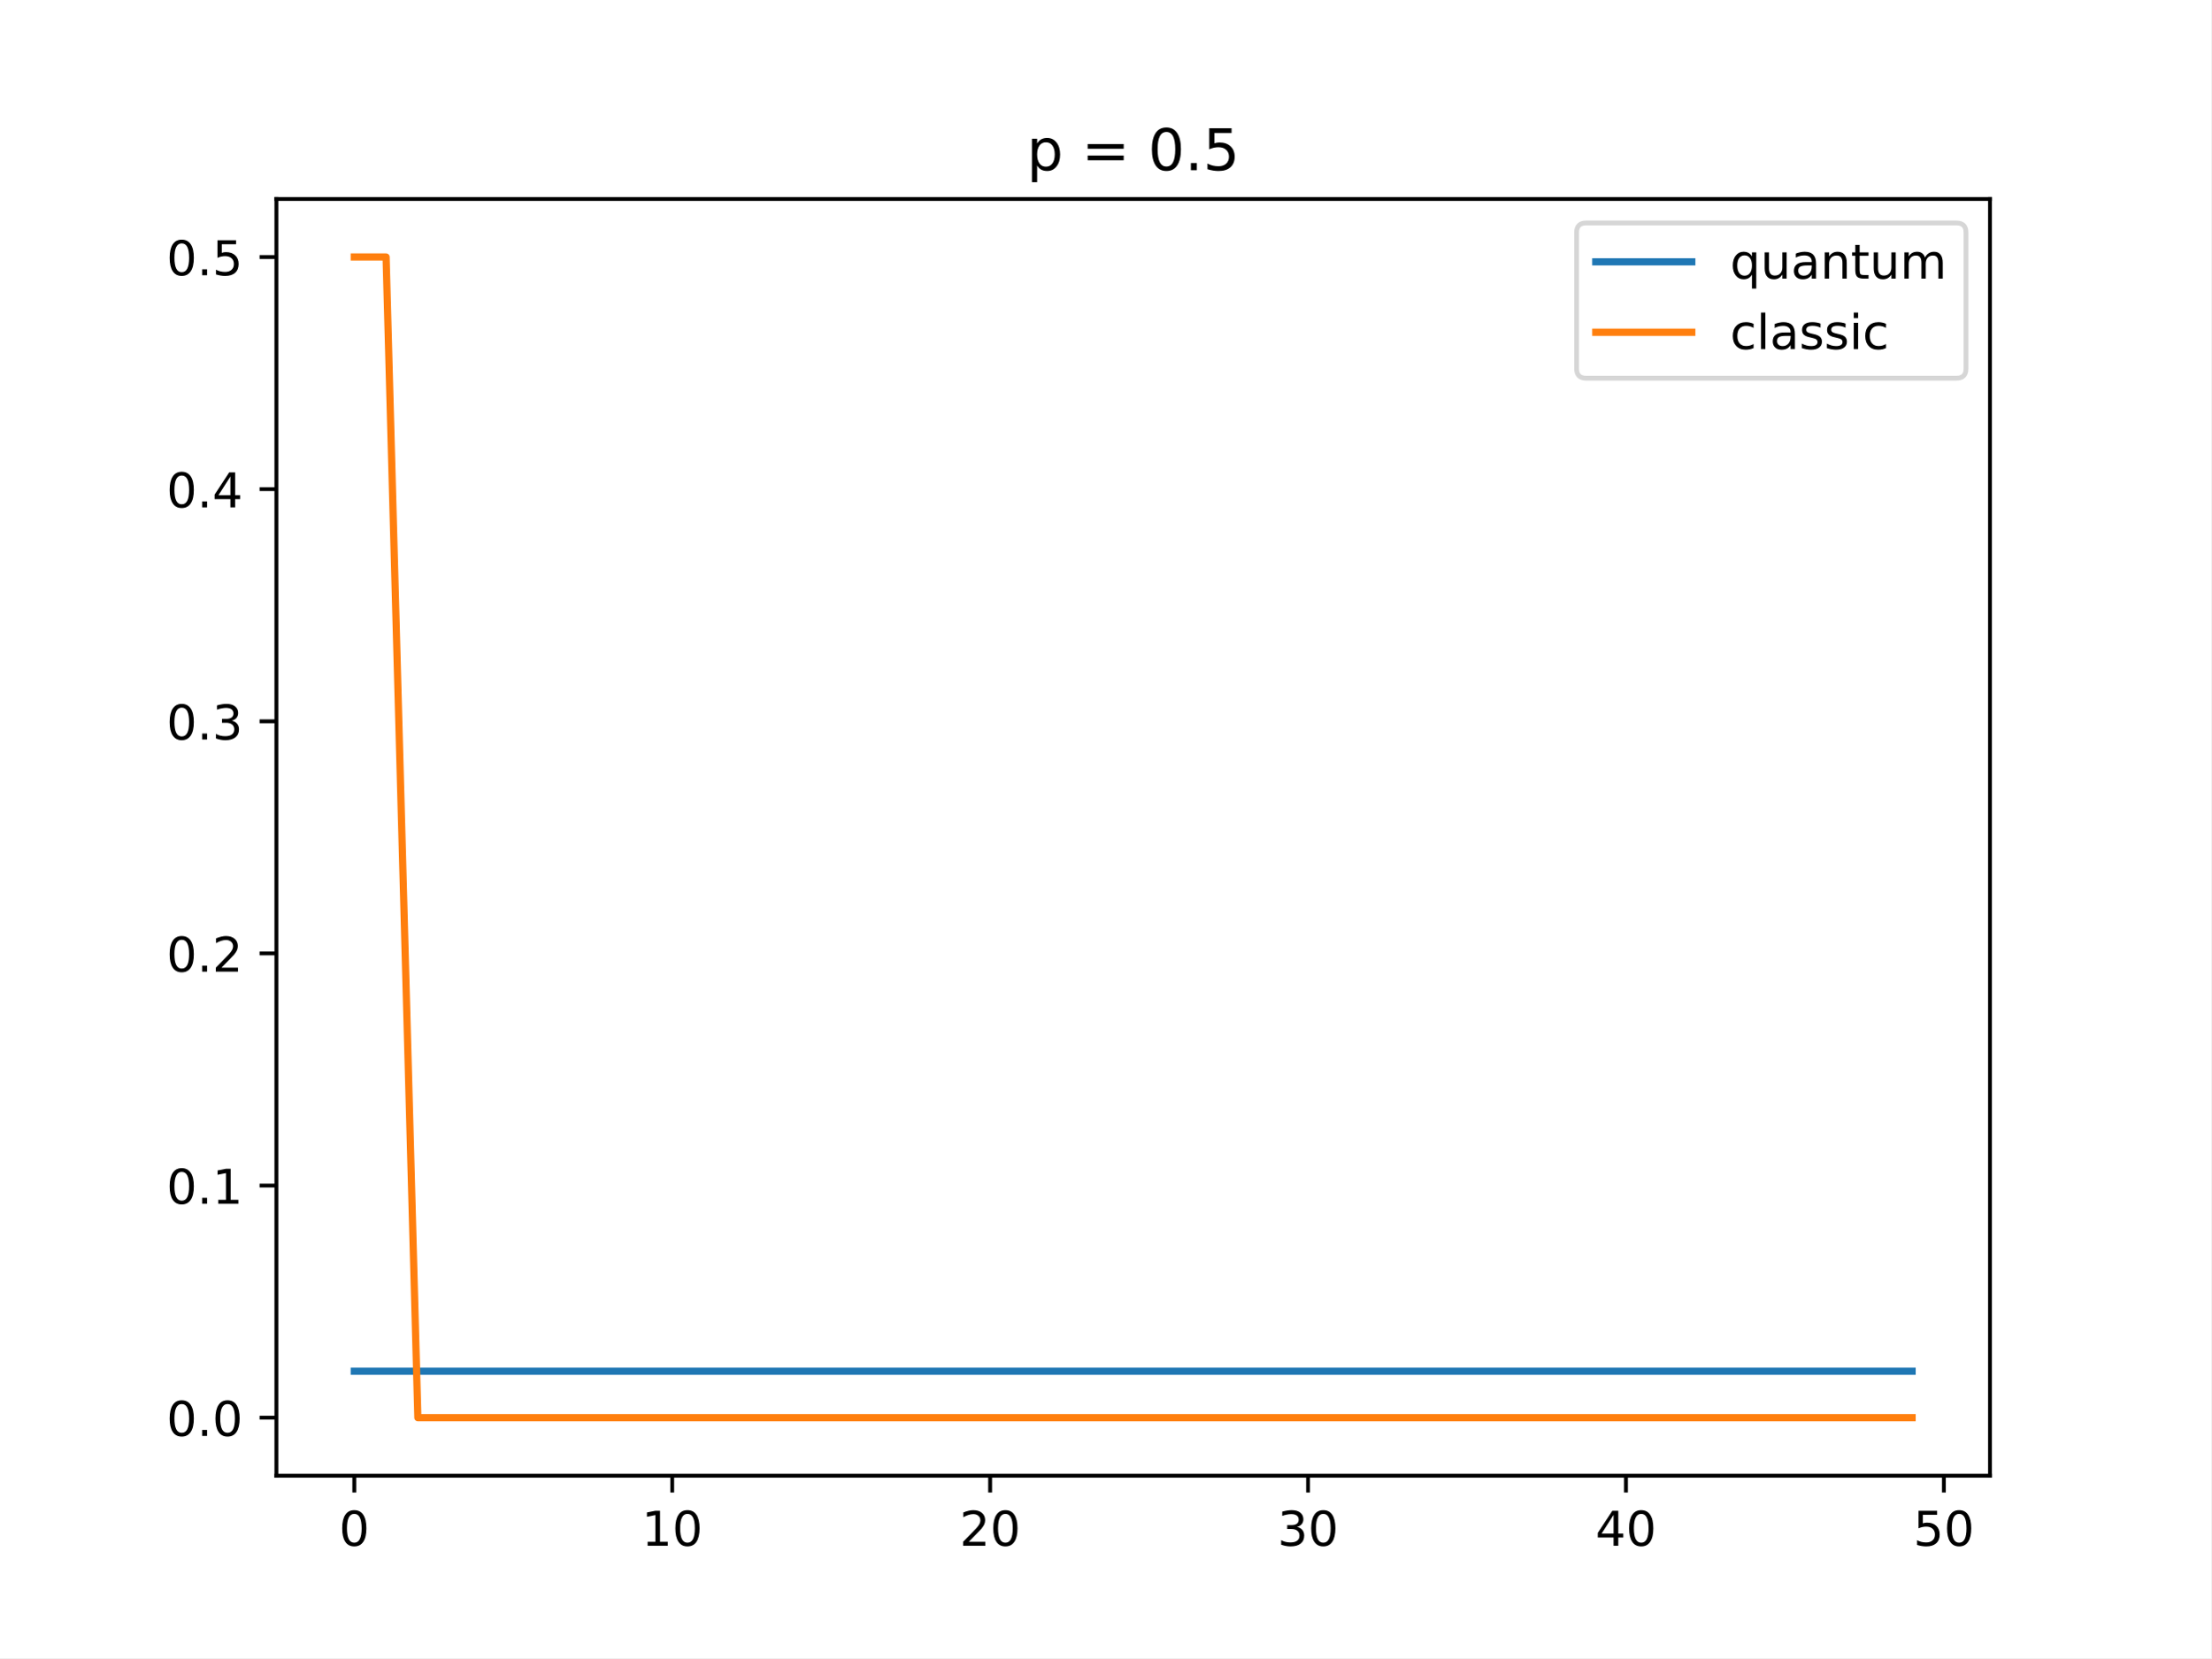
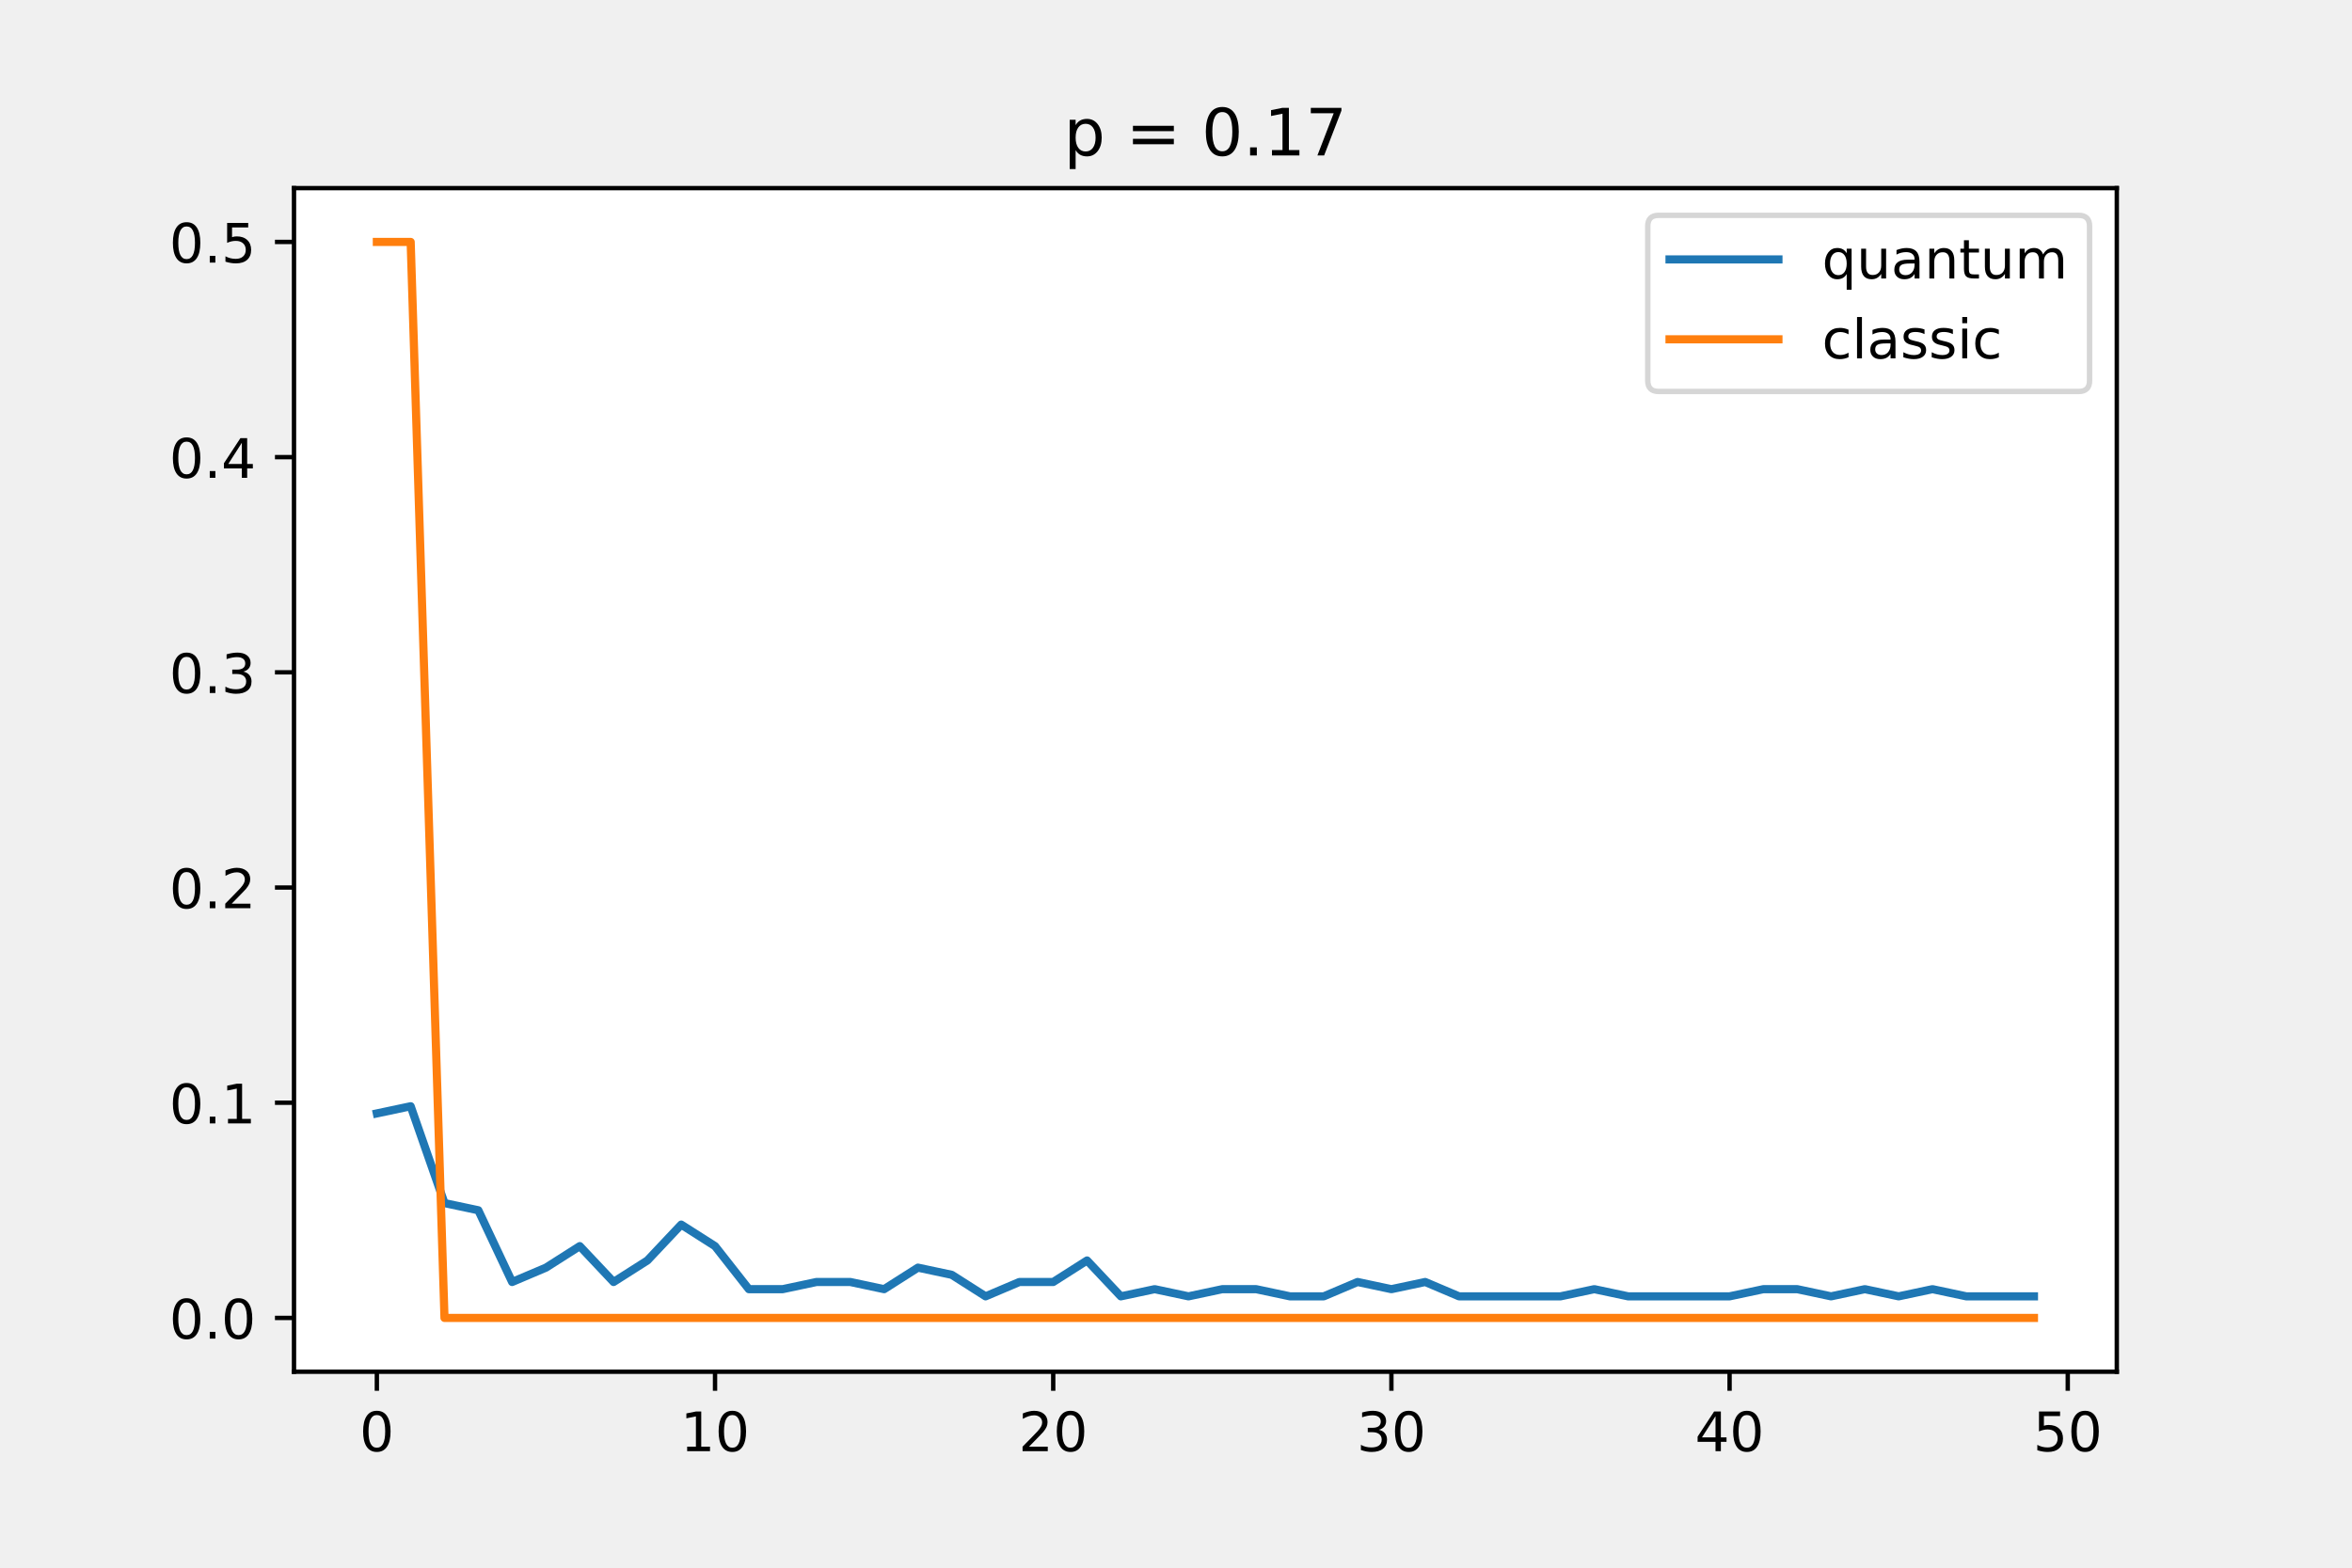
- <svg xmlns="http://www.w3.org/2000/svg" xmlns:xlink="http://www.w3.org/1999/xlink" height="345.6pt" version="1.1" viewBox="0 0 460.8 345.6" width="460.8pt">
+ <svg xmlns="http://www.w3.org/2000/svg" xmlns:xlink="http://www.w3.org/1999/xlink" width="432pt" height="288pt" viewBox="0 0 432 288" version="1.1">
  <defs>
-     <style type="text/css">*{stroke-linecap:butt;stroke-linejoin:round;}</style>
+     <style type="text/css">*{stroke-linejoin: round; stroke-linecap: butt}</style>
  </defs>
  <g id="figure_1">
    <g id="patch_1">
-       <path d="M 0 345.6  L 460.8 345.6  L 460.8 0  L 0 0  z " style="fill:#ffffff;" />
+       <path d="M 0 288  L 432 288  L 432 0  L 0 0  L 0 288  z " style="fill: none" />
    </g>
    <g id="axes_1">
      <g id="patch_2">
-         <path d="M 57.6 307.584  L 414.72 307.584  L 414.72 41.472  L 57.6 41.472  z " style="fill:#ffffff;" />
+         <path d="M 54 252  L 388.8 252  L 388.8 34.56  L 54 34.56  z " style="fill: #ffffff" />
      </g>
      <g id="matplotlib.axis_1">
        <g id="xtick_1">
          <g id="line2d_1">
            <defs>
-               <path d="M 0 0  L 0 3.5  " id="m54fff01f2a" style="stroke:#000000;stroke-width:0.8;" />
-             </defs>
-             <g>
-               <use style="stroke:#000000;stroke-width:0.8;" x="73.833" xlink:href="#m54fff01f2a" y="307.584" />
+               <path id="mb85a7a68e0" d="M 0 0  L 0 3.5  " style="stroke: #000000; stroke-width: 0.8" />
+             </defs>
+             <g>
+               <use xlink:href="#mb85a7a68e0" x="69.218" y="252" style="stroke: #000000; stroke-width: 0.8" />
            </g>
          </g>
          <g id="text_1">
-             <g transform="translate(70.65148 322.1824)scale(0.1 -0.1)">
-               <defs>
-                 <path d="M 31.781 66.406  Q 24.172 66.406 20.328 58.906  Q 16.5 51.422 16.5 36.375  Q 16.5 21.391 20.328 13.891  Q 24.172 6.391 31.781 6.391  Q 39.453 6.391 43.281 13.891  Q 47.125 21.391 47.125 36.375  Q 47.125 51.422 43.281 58.906  Q 39.453 66.406 31.781 66.406  z M 31.781 74.219  Q 44.047 74.219 50.516 64.516  Q 56.984 54.828 56.984 36.375  Q 56.984 17.969 50.516 8.266  Q 44.047 -1.422 31.781 -1.422  Q 19.531 -1.422 13.062 8.266  Q 6.594 17.969 6.594 36.375  Q 6.594 54.828 13.062 64.516  Q 19.531 74.219 31.781 74.219  z " id="DejaVuSans-48" />
-               </defs>
-               <use xlink:href="#DejaVuSans-48" />
+             <g transform="translate(66.03693 266.5984)scale(0.1 -0.1)">
+               <defs>
+                 <path id="DejaVuSans-30" d="M 2034 4250  Q 1547 4250 1301 3770  Q 1056 3291 1056 2328  Q 1056 1369 1301 889  Q 1547 409 2034 409  Q 2525 409 2770 889  Q 3016 1369 3016 2328  Q 3016 3291 2770 3770  Q 2525 4250 2034 4250  z M 2034 4750  Q 2819 4750 3233 4129  Q 3647 3509 3647 2328  Q 3647 1150 3233 529  Q 2819 -91 2034 -91  Q 1250 -91 836 529  Q 422 1150 422 2328  Q 422 3509 836 4129  Q 1250 4750 2034 4750  z " transform="scale(0.015625)" />
+               </defs>
+               <use xlink:href="#DejaVuSans-30" />
            </g>
          </g>
        </g>
        <g id="xtick_2">
          <g id="line2d_2">
            <g>
-               <use style="stroke:#000000;stroke-width:0.8;" x="140.089" xlink:href="#m54fff01f2a" y="307.584" />
+               <use xlink:href="#mb85a7a68e0" x="131.333" y="252" style="stroke: #000000; stroke-width: 0.8" />
            </g>
          </g>
          <g id="text_2">
-             <g transform="translate(133.7263 322.1824)scale(0.1 -0.1)">
-               <defs>
-                 <path d="M 12.406 8.297  L 28.516 8.297  L 28.516 63.922  L 10.984 60.406  L 10.984 69.391  L 28.422 72.906  L 38.281 72.906  L 38.281 8.297  L 54.391 8.297  L 54.391 0  L 12.406 0  z " id="DejaVuSans-49" />
-               </defs>
-               <use xlink:href="#DejaVuSans-49" />
-               <use x="63.623" xlink:href="#DejaVuSans-48" />
+             <g transform="translate(124.9707 266.5984)scale(0.1 -0.1)">
+               <defs>
+                 <path id="DejaVuSans-31" d="M 794 531  L 1825 531  L 1825 4091  L 703 3866  L 703 4441  L 1819 4666  L 2450 4666  L 2450 531  L 3481 531  L 3481 0  L 794 0  L 794 531  z " transform="scale(0.015625)" />
+               </defs>
+               <use xlink:href="#DejaVuSans-31" />
+               <use xlink:href="#DejaVuSans-30" x="63.623" />
            </g>
          </g>
        </g>
        <g id="xtick_3">
          <g id="line2d_3">
            <g>
-               <use style="stroke:#000000;stroke-width:0.8;" x="206.345" xlink:href="#m54fff01f2a" y="307.584" />
+               <use xlink:href="#mb85a7a68e0" x="193.448" y="252" style="stroke: #000000; stroke-width: 0.8" />
            </g>
          </g>
          <g id="text_3">
-             <g transform="translate(199.9823 322.1824)scale(0.1 -0.1)">
-               <defs>
-                 <path d="M 19.188 8.297  L 53.609 8.297  L 53.609 0  L 7.328 0  L 7.328 8.297  Q 12.938 14.109 22.625 23.891  Q 32.328 33.688 34.812 36.531  Q 39.547 41.844 41.422 45.531  Q 43.312 49.219 43.312 52.781  Q 43.312 58.594 39.234 62.25  Q 35.156 65.922 28.609 65.922  Q 23.969 65.922 18.812 64.312  Q 13.672 62.703 7.812 59.422  L 7.812 69.391  Q 13.766 71.781 18.938 73  Q 24.125 74.219 28.422 74.219  Q 39.75 74.219 46.484 68.547  Q 53.219 62.891 53.219 53.422  Q 53.219 48.922 51.531 44.891  Q 49.859 40.875 45.406 35.406  Q 44.188 33.984 37.641 27.219  Q 31.109 20.453 19.188 8.297  z " id="DejaVuSans-50" />
-               </defs>
-               <use xlink:href="#DejaVuSans-50" />
-               <use x="63.623" xlink:href="#DejaVuSans-48" />
+             <g transform="translate(187.0857 266.5984)scale(0.1 -0.1)">
+               <defs>
+                 <path id="DejaVuSans-32" d="M 1228 531  L 3431 531  L 3431 0  L 469 0  L 469 531  Q 828 903 1448 1529  Q 2069 2156 2228 2338  Q 2531 2678 2651 2914  Q 2772 3150 2772 3378  Q 2772 3750 2511 3984  Q 2250 4219 1831 4219  Q 1534 4219 1204 4116  Q 875 4013 500 3803  L 500 4441  Q 881 4594 1212 4672  Q 1544 4750 1819 4750  Q 2544 4750 2975 4387  Q 3406 4025 3406 3419  Q 3406 3131 3298 2873  Q 3191 2616 2906 2266  Q 2828 2175 2409 1742  Q 1991 1309 1228 531  z " transform="scale(0.015625)" />
+               </defs>
+               <use xlink:href="#DejaVuSans-32" />
+               <use xlink:href="#DejaVuSans-30" x="63.623" />
            </g>
          </g>
        </g>
        <g id="xtick_4">
          <g id="line2d_4">
            <g>
-               <use style="stroke:#000000;stroke-width:0.8;" x="272.601" xlink:href="#m54fff01f2a" y="307.584" />
+               <use xlink:href="#mb85a7a68e0" x="255.563" y="252" style="stroke: #000000; stroke-width: 0.8" />
            </g>
          </g>
          <g id="text_4">
-             <g transform="translate(266.2383 322.1824)scale(0.1 -0.1)">
-               <defs>
-                 <path d="M 40.578 39.312  Q 47.656 37.797 51.625 33  Q 55.609 28.219 55.609 21.188  Q 55.609 10.406 48.188 4.484  Q 40.766 -1.422 27.094 -1.422  Q 22.516 -1.422 17.656 -0.516  Q 12.797 0.391 7.625 2.203  L 7.625 11.719  Q 11.719 9.328 16.594 8.109  Q 21.484 6.891 26.812 6.891  Q 36.078 6.891 40.938 10.547  Q 45.797 14.203 45.797 21.188  Q 45.797 27.641 41.281 31.266  Q 36.766 34.906 28.719 34.906  L 20.219 34.906  L 20.219 43.016  L 29.109 43.016  Q 36.375 43.016 40.234 45.922  Q 44.094 48.828 44.094 54.297  Q 44.094 59.906 40.109 62.906  Q 36.141 65.922 28.719 65.922  Q 24.656 65.922 20.016 65.031  Q 15.375 64.156 9.812 62.312  L 9.812 71.094  Q 15.438 72.656 20.344 73.438  Q 25.25 74.219 29.594 74.219  Q 40.828 74.219 47.359 69.109  Q 53.906 64.016 53.906 55.328  Q 53.906 49.266 50.438 45.094  Q 46.969 40.922 40.578 39.312  z " id="DejaVuSans-51" />
-               </defs>
-               <use xlink:href="#DejaVuSans-51" />
-               <use x="63.623" xlink:href="#DejaVuSans-48" />
+             <g transform="translate(249.2008 266.5984)scale(0.1 -0.1)">
+               <defs>
+                 <path id="DejaVuSans-33" d="M 2597 2516  Q 3050 2419 3304 2112  Q 3559 1806 3559 1356  Q 3559 666 3084 287  Q 2609 -91 1734 -91  Q 1441 -91 1130 -33  Q 819 25 488 141  L 488 750  Q 750 597 1062 519  Q 1375 441 1716 441  Q 2309 441 2620 675  Q 2931 909 2931 1356  Q 2931 1769 2642 2001  Q 2353 2234 1838 2234  L 1294 2234  L 1294 2753  L 1863 2753  Q 2328 2753 2575 2939  Q 2822 3125 2822 3475  Q 2822 3834 2567 4026  Q 2313 4219 1838 4219  Q 1578 4219 1281 4162  Q 984 4106 628 3988  L 628 4550  Q 988 4650 1302 4700  Q 1616 4750 1894 4750  Q 2613 4750 3031 4423  Q 3450 4097 3450 3541  Q 3450 3153 3228 2886  Q 3006 2619 2597 2516  z " transform="scale(0.015625)" />
+               </defs>
+               <use xlink:href="#DejaVuSans-33" />
+               <use xlink:href="#DejaVuSans-30" x="63.623" />
            </g>
          </g>
        </g>
        <g id="xtick_5">
          <g id="line2d_5">
            <g>
-               <use style="stroke:#000000;stroke-width:0.8;" x="338.857" xlink:href="#m54fff01f2a" y="307.584" />
+               <use xlink:href="#mb85a7a68e0" x="317.678" y="252" style="stroke: #000000; stroke-width: 0.8" />
            </g>
          </g>
          <g id="text_5">
-             <g transform="translate(332.4943 322.1824)scale(0.1 -0.1)">
-               <defs>
-                 <path d="M 37.797 64.312  L 12.891 25.391  L 37.797 25.391  z M 35.203 72.906  L 47.609 72.906  L 47.609 25.391  L 58.016 25.391  L 58.016 17.188  L 47.609 17.188  L 47.609 0  L 37.797 0  L 37.797 17.188  L 4.891 17.188  L 4.891 26.703  z " id="DejaVuSans-52" />
-               </defs>
-               <use xlink:href="#DejaVuSans-52" />
-               <use x="63.623" xlink:href="#DejaVuSans-48" />
+             <g transform="translate(311.3158 266.5984)scale(0.1 -0.1)">
+               <defs>
+                 <path id="DejaVuSans-34" d="M 2419 4116  L 825 1625  L 2419 1625  L 2419 4116  z M 2253 4666  L 3047 4666  L 3047 1625  L 3713 1625  L 3713 1100  L 3047 1100  L 3047 0  L 2419 0  L 2419 1100  L 313 1100  L 313 1709  L 2253 4666  z " transform="scale(0.015625)" />
+               </defs>
+               <use xlink:href="#DejaVuSans-34" />
+               <use xlink:href="#DejaVuSans-30" x="63.623" />
            </g>
          </g>
        </g>
        <g id="xtick_6">
          <g id="line2d_6">
            <g>
-               <use style="stroke:#000000;stroke-width:0.8;" x="405.113" xlink:href="#m54fff01f2a" y="307.584" />
+               <use xlink:href="#mb85a7a68e0" x="379.793" y="252" style="stroke: #000000; stroke-width: 0.8" />
            </g>
          </g>
          <g id="text_6">
-             <g transform="translate(398.7504 322.1824)scale(0.1 -0.1)">
-               <defs>
-                 <path d="M 10.797 72.906  L 49.516 72.906  L 49.516 64.594  L 19.828 64.594  L 19.828 46.734  Q 21.969 47.469 24.109 47.828  Q 26.266 48.188 28.422 48.188  Q 40.625 48.188 47.75 41.5  Q 54.891 34.812 54.891 23.391  Q 54.891 11.625 47.562 5.094  Q 40.234 -1.422 26.906 -1.422  Q 22.312 -1.422 17.547 -0.641  Q 12.797 0.141 7.719 1.703  L 7.719 11.625  Q 12.109 9.234 16.797 8.062  Q 21.484 6.891 26.703 6.891  Q 35.156 6.891 40.078 11.328  Q 45.016 15.766 45.016 23.391  Q 45.016 31 40.078 35.438  Q 35.156 39.891 26.703 39.891  Q 22.75 39.891 18.812 39.016  Q 14.891 38.141 10.797 36.281  z " id="DejaVuSans-53" />
-               </defs>
-               <use xlink:href="#DejaVuSans-53" />
-               <use x="63.623" xlink:href="#DejaVuSans-48" />
+             <g transform="translate(373.4308 266.5984)scale(0.1 -0.1)">
+               <defs>
+                 <path id="DejaVuSans-35" d="M 691 4666  L 3169 4666  L 3169 4134  L 1269 4134  L 1269 2991  Q 1406 3038 1543 3061  Q 1681 3084 1819 3084  Q 2600 3084 3056 2656  Q 3513 2228 3513 1497  Q 3513 744 3044 326  Q 2575 -91 1722 -91  Q 1428 -91 1123 -41  Q 819 9 494 109  L 494 744  Q 775 591 1075 516  Q 1375 441 1709 441  Q 2250 441 2565 725  Q 2881 1009 2881 1497  Q 2881 1984 2565 2268  Q 2250 2553 1709 2553  Q 1456 2553 1204 2497  Q 953 2441 691 2322  L 691 4666  z " transform="scale(0.015625)" />
+               </defs>
+               <use xlink:href="#DejaVuSans-35" />
+               <use xlink:href="#DejaVuSans-30" x="63.623" />
            </g>
          </g>
        </g>
      </g>
      <g id="matplotlib.axis_2">
        <g id="ytick_1">
          <g id="line2d_7">
            <defs>
-               <path d="M 0 0  L -3.5 0  " id="m9504251b52" style="stroke:#000000;stroke-width:0.8;" />
-             </defs>
-             <g>
-               <use style="stroke:#000000;stroke-width:0.8;" x="57.6" xlink:href="#m9504251b52" y="295.488" />
+               <path id="m1d827c5b34" d="M 0 0  L -3.5 0  " style="stroke: #000000; stroke-width: 0.8" />
+             </defs>
+             <g>
+               <use xlink:href="#m1d827c5b34" x="54" y="242.116" style="stroke: #000000; stroke-width: 0.8" />
            </g>
          </g>
          <g id="text_7">
-             <g transform="translate(34.69687 299.2872)scale(0.1 -0.1)">
-               <defs>
-                 <path d="M 10.688 12.406  L 21 12.406  L 21 0  L 10.688 0  z " id="DejaVuSans-46" />
-               </defs>
-               <use xlink:href="#DejaVuSans-48" />
-               <use x="63.623" xlink:href="#DejaVuSans-46" />
-               <use x="95.41" xlink:href="#DejaVuSans-48" />
+             <g transform="translate(31.09688 245.9156)scale(0.1 -0.1)">
+               <defs>
+                 <path id="DejaVuSans-2e" d="M 684 794  L 1344 794  L 1344 0  L 684 0  L 684 794  z " transform="scale(0.015625)" />
+               </defs>
+               <use xlink:href="#DejaVuSans-30" />
+               <use xlink:href="#DejaVuSans-2e" x="63.623" />
+               <use xlink:href="#DejaVuSans-30" x="95.41" />
            </g>
          </g>
        </g>
        <g id="ytick_2">
          <g id="line2d_8">
            <g>
-               <use style="stroke:#000000;stroke-width:0.8;" x="57.6" xlink:href="#m9504251b52" y="247.104" />
+               <use xlink:href="#m1d827c5b34" x="54" y="202.582" style="stroke: #000000; stroke-width: 0.8" />
            </g>
          </g>
          <g id="text_8">
-             <g transform="translate(34.69687 250.9032)scale(0.1 -0.1)">
-               <use xlink:href="#DejaVuSans-48" />
-               <use x="63.623" xlink:href="#DejaVuSans-46" />
-               <use x="95.41" xlink:href="#DejaVuSans-49" />
+             <g transform="translate(31.09688 206.381)scale(0.1 -0.1)">
+               <use xlink:href="#DejaVuSans-30" />
+               <use xlink:href="#DejaVuSans-2e" x="63.623" />
+               <use xlink:href="#DejaVuSans-31" x="95.41" />
            </g>
          </g>
        </g>
        <g id="ytick_3">
          <g id="line2d_9">
            <g>
-               <use style="stroke:#000000;stroke-width:0.8;" x="57.6" xlink:href="#m9504251b52" y="198.72" />
+               <use xlink:href="#m1d827c5b34" x="54" y="163.047" style="stroke: #000000; stroke-width: 0.8" />
            </g>
          </g>
          <g id="text_9">
-             <g transform="translate(34.69687 202.5192)scale(0.1 -0.1)">
-               <use xlink:href="#DejaVuSans-48" />
-               <use x="63.623" xlink:href="#DejaVuSans-46" />
-               <use x="95.41" xlink:href="#DejaVuSans-50" />
+             <g transform="translate(31.09688 166.8465)scale(0.1 -0.1)">
+               <use xlink:href="#DejaVuSans-30" />
+               <use xlink:href="#DejaVuSans-2e" x="63.623" />
+               <use xlink:href="#DejaVuSans-32" x="95.41" />
            </g>
          </g>
        </g>
        <g id="ytick_4">
          <g id="line2d_10">
            <g>
-               <use style="stroke:#000000;stroke-width:0.8;" x="57.6" xlink:href="#m9504251b52" y="150.336" />
+               <use xlink:href="#m1d827c5b34" x="54" y="123.513" style="stroke: #000000; stroke-width: 0.8" />
            </g>
          </g>
          <g id="text_10">
-             <g transform="translate(34.69687 154.1352)scale(0.1 -0.1)">
-               <use xlink:href="#DejaVuSans-48" />
-               <use x="63.623" xlink:href="#DejaVuSans-46" />
-               <use x="95.41" xlink:href="#DejaVuSans-51" />
+             <g transform="translate(31.09688 127.3119)scale(0.1 -0.1)">
+               <use xlink:href="#DejaVuSans-30" />
+               <use xlink:href="#DejaVuSans-2e" x="63.623" />
+               <use xlink:href="#DejaVuSans-33" x="95.41" />
            </g>
          </g>
        </g>
        <g id="ytick_5">
          <g id="line2d_11">
            <g>
-               <use style="stroke:#000000;stroke-width:0.8;" x="57.6" xlink:href="#m9504251b52" y="101.952" />
+               <use xlink:href="#m1d827c5b34" x="54" y="83.978" style="stroke: #000000; stroke-width: 0.8" />
            </g>
          </g>
          <g id="text_11">
-             <g transform="translate(34.69687 105.7512)scale(0.1 -0.1)">
-               <use xlink:href="#DejaVuSans-48" />
-               <use x="63.623" xlink:href="#DejaVuSans-46" />
-               <use x="95.41" xlink:href="#DejaVuSans-52" />
+             <g transform="translate(31.09688 87.7774)scale(0.1 -0.1)">
+               <use xlink:href="#DejaVuSans-30" />
+               <use xlink:href="#DejaVuSans-2e" x="63.623" />
+               <use xlink:href="#DejaVuSans-34" x="95.41" />
            </g>
          </g>
        </g>
        <g id="ytick_6">
          <g id="line2d_12">
            <g>
-               <use style="stroke:#000000;stroke-width:0.8;" x="57.6" xlink:href="#m9504251b52" y="53.568" />
+               <use xlink:href="#m1d827c5b34" x="54" y="44.444" style="stroke: #000000; stroke-width: 0.8" />
            </g>
          </g>
          <g id="text_12">
-             <g transform="translate(34.69687 57.36722)scale(0.1 -0.1)">
-               <use xlink:href="#DejaVuSans-48" />
-               <use x="63.623" xlink:href="#DejaVuSans-46" />
-               <use x="95.41" xlink:href="#DejaVuSans-53" />
+             <g transform="translate(31.09688 48.24285)scale(0.1 -0.1)">
+               <use xlink:href="#DejaVuSans-30" />
+               <use xlink:href="#DejaVuSans-2e" x="63.623" />
+               <use xlink:href="#DejaVuSans-35" x="95.41" />
            </g>
          </g>
        </g>
      </g>
      <g id="line2d_13">
-         <path clip-path="url(#pa7583646d6)" d="M 73.833 285.796  L 80.458 285.796  L 87.084 285.796  L 93.71 285.796  L 100.335 285.796  L 106.961 285.796  L 113.586 285.796  L 120.212 285.796  L 126.838 285.796  L 133.463 285.796  L 140.089 285.796  L 146.714 285.796  L 153.34 285.796  L 159.966 285.796  L 166.591 285.796  L 173.217 285.796  L 179.842 285.796  L 186.468 285.796  L 193.094 285.796  L 199.719 285.796  L 206.345 285.796  L 212.97 285.796  L 219.596 285.796  L 226.222 285.796  L 232.847 285.796  L 239.473 285.796  L 246.098 285.796  L 252.724 285.796  L 259.35 285.796  L 265.975 285.796  L 272.601 285.796  L 279.226 285.796  L 285.852 285.796  L 292.478 285.796  L 299.103 285.796  L 305.729 285.796  L 312.354 285.796  L 318.98 285.796  L 325.606 285.796  L 332.231 285.796  L 338.857 285.796  L 345.482 285.796  L 352.108 285.796  L 358.734 285.796  L 365.359 285.796  L 371.985 285.796  L 378.61 285.796  L 385.236 285.796  L 391.862 285.796  L 398.487 285.796  " style="fill:none;stroke:#1f77b4;stroke-linecap:square;stroke-width:1.5;" />
+         <path d="M 69.218 204.546  L 75.43 203.229  L 81.641 221.019  L 87.853 222.337  L 94.064 235.515  L 100.276 232.879  L 106.487 228.926  L 112.699 235.515  L 118.91 231.562  L 125.122 224.973  L 131.333 228.926  L 137.545 236.833  L 143.756 236.833  L 149.968 235.515  L 156.179 235.515  L 162.391 236.833  L 168.602 232.879  L 174.814 234.197  L 181.025 238.151  L 187.237 235.515  L 193.448 235.515  L 199.66 231.562  L 205.871 238.151  L 212.083 236.833  L 218.294 238.151  L 224.506 236.833  L 230.717 236.833  L 236.929 238.151  L 243.14 238.151  L 249.352 235.515  L 255.563 236.833  L 261.775 235.515  L 267.986 238.151  L 274.198 238.151  L 280.409 238.151  L 286.621 238.151  L 292.832 236.833  L 299.044 238.151  L 305.255 238.151  L 311.467 238.151  L 317.678 238.151  L 323.89 236.833  L 330.101 236.833  L 336.313 238.151  L 342.524 236.833  L 348.736 238.151  L 354.947 236.833  L 361.159 238.151  L 367.37 238.151  L 373.582 238.151  " clip-path="url(#p0d5d1bdb3a)" style="fill: none; stroke: #1f77b4; stroke-width: 1.5; stroke-linecap: square" />
      </g>
      <g id="line2d_14">
-         <path clip-path="url(#pa7583646d6)" d="M 73.833 53.568  L 80.458 53.568  L 87.084 295.488  L 93.71 295.488  L 100.335 295.488  L 106.961 295.488  L 113.586 295.488  L 120.212 295.488  L 126.838 295.488  L 133.463 295.488  L 140.089 295.488  L 146.714 295.488  L 153.34 295.488  L 159.966 295.488  L 166.591 295.488  L 173.217 295.488  L 179.842 295.488  L 186.468 295.488  L 193.094 295.488  L 199.719 295.488  L 206.345 295.488  L 212.97 295.488  L 219.596 295.488  L 226.222 295.488  L 232.847 295.488  L 239.473 295.488  L 246.098 295.488  L 252.724 295.488  L 259.35 295.488  L 265.975 295.488  L 272.601 295.488  L 279.226 295.488  L 285.852 295.488  L 292.478 295.488  L 299.103 295.488  L 305.729 295.488  L 312.354 295.488  L 318.98 295.488  L 325.606 295.488  L 332.231 295.488  L 338.857 295.488  L 345.482 295.488  L 352.108 295.488  L 358.734 295.488  L 365.359 295.488  L 371.985 295.488  L 378.61 295.488  L 385.236 295.488  L 391.862 295.488  L 398.487 295.488  " style="fill:none;stroke:#ff7f0e;stroke-linecap:square;stroke-width:1.5;" />
+         <path d="M 69.218 44.444  L 75.43 44.444  L 81.641 242.116  L 87.853 242.116  L 94.064 242.116  L 100.276 242.116  L 106.487 242.116  L 112.699 242.116  L 118.91 242.116  L 125.122 242.116  L 131.333 242.116  L 137.545 242.116  L 143.756 242.116  L 149.968 242.116  L 156.179 242.116  L 162.391 242.116  L 168.602 242.116  L 174.814 242.116  L 181.025 242.116  L 187.237 242.116  L 193.448 242.116  L 199.66 242.116  L 205.871 242.116  L 212.083 242.116  L 218.294 242.116  L 224.506 242.116  L 230.717 242.116  L 236.929 242.116  L 243.14 242.116  L 249.352 242.116  L 255.563 242.116  L 261.775 242.116  L 267.986 242.116  L 274.198 242.116  L 280.409 242.116  L 286.621 242.116  L 292.832 242.116  L 299.044 242.116  L 305.255 242.116  L 311.467 242.116  L 317.678 242.116  L 323.89 242.116  L 330.101 242.116  L 336.313 242.116  L 342.524 242.116  L 348.736 242.116  L 354.947 242.116  L 361.159 242.116  L 367.37 242.116  L 373.582 242.116  " clip-path="url(#p0d5d1bdb3a)" style="fill: none; stroke: #ff7f0e; stroke-width: 1.5; stroke-linecap: square" />
      </g>
      <g id="patch_3">
-         <path d="M 57.6 307.584  L 57.6 41.472  " style="fill:none;stroke:#000000;stroke-linecap:square;stroke-linejoin:miter;stroke-width:0.8;" />
+         <path d="M 54 252  L 54 34.56  " style="fill: none; stroke: #000000; stroke-width: 0.8; stroke-linejoin: miter; stroke-linecap: square" />
      </g>
      <g id="patch_4">
-         <path d="M 414.72 307.584  L 414.72 41.472  " style="fill:none;stroke:#000000;stroke-linecap:square;stroke-linejoin:miter;stroke-width:0.8;" />
+         <path d="M 388.8 252  L 388.8 34.56  " style="fill: none; stroke: #000000; stroke-width: 0.8; stroke-linejoin: miter; stroke-linecap: square" />
      </g>
      <g id="patch_5">
-         <path d="M 57.6 307.584  L 414.72 307.584  " style="fill:none;stroke:#000000;stroke-linecap:square;stroke-linejoin:miter;stroke-width:0.8;" />
+         <path d="M 54 252  L 388.8 252  " style="fill: none; stroke: #000000; stroke-width: 0.8; stroke-linejoin: miter; stroke-linecap: square" />
      </g>
      <g id="patch_6">
-         <path d="M 57.6 41.472  L 414.72 41.472  " style="fill:none;stroke:#000000;stroke-linecap:square;stroke-linejoin:miter;stroke-width:0.8;" />
+         <path d="M 54 34.56  L 388.8 34.56  " style="fill: none; stroke: #000000; stroke-width: 0.8; stroke-linejoin: miter; stroke-linecap: square" />
      </g>
      <g id="text_13">
-         <g transform="translate(213.9675 35.472)scale(0.12 -0.12)">
+         <g transform="translate(195.39 28.56)scale(0.12 -0.12)">
          <defs>
-             <path d="M 18.109 8.203  L 18.109 -20.797  L 9.078 -20.797  L 9.078 54.688  L 18.109 54.688  L 18.109 46.391  Q 20.953 51.266 25.266 53.625  Q 29.594 56 35.594 56  Q 45.562 56 51.781 48.094  Q 58.016 40.188 58.016 27.297  Q 58.016 14.406 51.781 6.484  Q 45.562 -1.422 35.594 -1.422  Q 29.594 -1.422 25.266 0.953  Q 20.953 3.328 18.109 8.203  z M 48.688 27.297  Q 48.688 37.203 44.609 42.844  Q 40.531 48.484 33.406 48.484  Q 26.266 48.484 22.188 42.844  Q 18.109 37.203 18.109 27.297  Q 18.109 17.391 22.188 11.75  Q 26.266 6.109 33.406 6.109  Q 40.531 6.109 44.609 11.75  Q 48.688 17.391 48.688 27.297  z " id="DejaVuSans-112" />
-             <path id="DejaVuSans-32" />
-             <path d="M 10.594 45.406  L 73.188 45.406  L 73.188 37.203  L 10.594 37.203  z M 10.594 25.484  L 73.188 25.484  L 73.188 17.188  L 10.594 17.188  z " id="DejaVuSans-61" />
+             <path id="DejaVuSans-70" d="M 1159 525  L 1159 -1331  L 581 -1331  L 581 3500  L 1159 3500  L 1159 2969  Q 1341 3281 1617 3432  Q 1894 3584 2278 3584  Q 2916 3584 3314 3078  Q 3713 2572 3713 1747  Q 3713 922 3314 415  Q 2916 -91 2278 -91  Q 1894 -91 1617 61  Q 1341 213 1159 525  z M 3116 1747  Q 3116 2381 2855 2742  Q 2594 3103 2138 3103  Q 1681 3103 1420 2742  Q 1159 2381 1159 1747  Q 1159 1113 1420 752  Q 1681 391 2138 391  Q 2594 391 2855 752  Q 3116 1113 3116 1747  z " transform="scale(0.015625)" />
+             <path id="DejaVuSans-20" transform="scale(0.015625)" />
+             <path id="DejaVuSans-3d" d="M 678 2906  L 4684 2906  L 4684 2381  L 678 2381  L 678 2906  z M 678 1631  L 4684 1631  L 4684 1100  L 678 1100  L 678 1631  z " transform="scale(0.015625)" />
+             <path id="DejaVuSans-37" d="M 525 4666  L 3525 4666  L 3525 4397  L 1831 0  L 1172 0  L 2766 4134  L 525 4134  L 525 4666  z " transform="scale(0.015625)" />
          </defs>
-           <use xlink:href="#DejaVuSans-112" />
-           <use x="63.477" xlink:href="#DejaVuSans-32" />
-           <use x="95.264" xlink:href="#DejaVuSans-61" />
-           <use x="179.053" xlink:href="#DejaVuSans-32" />
-           <use x="210.84" xlink:href="#DejaVuSans-48" />
-           <use x="274.463" xlink:href="#DejaVuSans-46" />
-           <use x="306.25" xlink:href="#DejaVuSans-53" />
+           <use xlink:href="#DejaVuSans-70" />
+           <use xlink:href="#DejaVuSans-20" x="63.477" />
+           <use xlink:href="#DejaVuSans-3d" x="95.264" />
+           <use xlink:href="#DejaVuSans-20" x="179.053" />
+           <use xlink:href="#DejaVuSans-30" x="210.84" />
+           <use xlink:href="#DejaVuSans-2e" x="274.463" />
+           <use xlink:href="#DejaVuSans-31" x="306.25" />
+           <use xlink:href="#DejaVuSans-37" x="369.873" />
        </g>
      </g>
      <g id="legend_1">
        <g id="patch_7">
-           <path d="M 330.57 78.828  L 407.72 78.828  Q 409.72 78.828 409.72 76.828  L 409.72 48.472  Q 409.72 46.472 407.72 46.472  L 330.57 46.472  Q 328.57 46.472 328.57 48.472  L 328.57 76.828  Q 328.57 78.828 330.57 78.828  z " style="fill:#ffffff;opacity:0.8;stroke:#cccccc;stroke-linejoin:miter;" />
+           <path d="M 304.65 71.916  L 381.8 71.916  Q 383.8 71.916 383.8 69.916  L 383.8 41.56  Q 383.8 39.56 381.8 39.56  L 304.65 39.56  Q 302.65 39.56 302.65 41.56  L 302.65 69.916  Q 302.65 71.916 304.65 71.916  z " style="fill: #ffffff; opacity: 0.8; stroke: #cccccc; stroke-linejoin: miter" />
        </g>
        <g id="line2d_15">
-           <path d="M 332.57 54.57  L 352.57 54.57  " style="fill:none;stroke:#1f77b4;stroke-linecap:square;stroke-width:1.5;" />
-         </g>
-         <g id="line2d_16" />
+           <path d="M 306.65 47.658  L 316.65 47.658  L 326.65 47.658  " style="fill: none; stroke: #1f77b4; stroke-width: 1.5; stroke-linecap: square" />
+         </g>
        <g id="text_14">
-           <g transform="translate(360.57 58.07044)scale(0.1 -0.1)">
-             <defs>
-               <path d="M 14.797 27.297  Q 14.797 17.391 18.875 11.75  Q 22.953 6.109 30.078 6.109  Q 37.203 6.109 41.297 11.75  Q 45.406 17.391 45.406 27.297  Q 45.406 37.203 41.297 42.844  Q 37.203 48.484 30.078 48.484  Q 22.953 48.484 18.875 42.844  Q 14.797 37.203 14.797 27.297  z M 45.406 8.203  Q 42.578 3.328 38.25 0.953  Q 33.938 -1.422 27.875 -1.422  Q 17.969 -1.422 11.734 6.484  Q 5.516 14.406 5.516 27.297  Q 5.516 40.188 11.734 48.094  Q 17.969 56 27.875 56  Q 33.938 56 38.25 53.625  Q 42.578 51.266 45.406 46.391  L 45.406 54.688  L 54.391 54.688  L 54.391 -20.797  L 45.406 -20.797  z " id="DejaVuSans-113" />
-               <path d="M 8.5 21.578  L 8.5 54.688  L 17.484 54.688  L 17.484 21.922  Q 17.484 14.156 20.5 10.266  Q 23.531 6.391 29.594 6.391  Q 36.859 6.391 41.078 11.031  Q 45.312 15.672 45.312 23.688  L 45.312 54.688  L 54.297 54.688  L 54.297 0  L 45.312 0  L 45.312 8.406  Q 42.047 3.422 37.719 1  Q 33.406 -1.422 27.688 -1.422  Q 18.266 -1.422 13.375 4.438  Q 8.5 10.297 8.5 21.578  z M 31.109 56  z " id="DejaVuSans-117" />
-               <path d="M 34.281 27.484  Q 23.391 27.484 19.188 25  Q 14.984 22.516 14.984 16.5  Q 14.984 11.719 18.141 8.906  Q 21.297 6.109 26.703 6.109  Q 34.188 6.109 38.703 11.406  Q 43.219 16.703 43.219 25.484  L 43.219 27.484  z M 52.203 31.203  L 52.203 0  L 43.219 0  L 43.219 8.297  Q 40.141 3.328 35.547 0.953  Q 30.953 -1.422 24.312 -1.422  Q 15.922 -1.422 10.953 3.297  Q 6 8.016 6 15.922  Q 6 25.141 12.172 29.828  Q 18.359 34.516 30.609 34.516  L 43.219 34.516  L 43.219 35.406  Q 43.219 41.609 39.141 45  Q 35.062 48.391 27.688 48.391  Q 23 48.391 18.547 47.266  Q 14.109 46.141 10.016 43.891  L 10.016 52.203  Q 14.938 54.109 19.578 55.047  Q 24.219 56 28.609 56  Q 40.484 56 46.344 49.844  Q 52.203 43.703 52.203 31.203  z " id="DejaVuSans-97" />
-               <path d="M 54.891 33.016  L 54.891 0  L 45.906 0  L 45.906 32.719  Q 45.906 40.484 42.875 44.328  Q 39.844 48.188 33.797 48.188  Q 26.516 48.188 22.312 43.547  Q 18.109 38.922 18.109 30.906  L 18.109 0  L 9.078 0  L 9.078 54.688  L 18.109 54.688  L 18.109 46.188  Q 21.344 51.125 25.703 53.562  Q 30.078 56 35.797 56  Q 45.219 56 50.047 50.172  Q 54.891 44.344 54.891 33.016  z " id="DejaVuSans-110" />
-               <path d="M 18.312 70.219  L 18.312 54.688  L 36.812 54.688  L 36.812 47.703  L 18.312 47.703  L 18.312 18.016  Q 18.312 11.328 20.141 9.422  Q 21.969 7.516 27.594 7.516  L 36.812 7.516  L 36.812 0  L 27.594 0  Q 17.188 0 13.234 3.875  Q 9.281 7.766 9.281 18.016  L 9.281 47.703  L 2.688 47.703  L 2.688 54.688  L 9.281 54.688  L 9.281 70.219  z " id="DejaVuSans-116" />
-               <path d="M 52 44.188  Q 55.375 50.25 60.062 53.125  Q 64.75 56 71.094 56  Q 79.641 56 84.281 50.016  Q 88.922 44.047 88.922 33.016  L 88.922 0  L 79.891 0  L 79.891 32.719  Q 79.891 40.578 77.094 44.375  Q 74.312 48.188 68.609 48.188  Q 61.625 48.188 57.562 43.547  Q 53.516 38.922 53.516 30.906  L 53.516 0  L 44.484 0  L 44.484 32.719  Q 44.484 40.625 41.703 44.406  Q 38.922 48.188 33.109 48.188  Q 26.219 48.188 22.156 43.531  Q 18.109 38.875 18.109 30.906  L 18.109 0  L 9.078 0  L 9.078 54.688  L 18.109 54.688  L 18.109 46.188  Q 21.188 51.219 25.484 53.609  Q 29.781 56 35.688 56  Q 41.656 56 45.828 52.969  Q 50 49.953 52 44.188  z " id="DejaVuSans-109" />
-             </defs>
-             <use xlink:href="#DejaVuSans-113" />
-             <use x="63.477" xlink:href="#DejaVuSans-117" />
-             <use x="126.855" xlink:href="#DejaVuSans-97" />
-             <use x="188.135" xlink:href="#DejaVuSans-110" />
-             <use x="251.514" xlink:href="#DejaVuSans-116" />
-             <use x="290.723" xlink:href="#DejaVuSans-117" />
-             <use x="354.102" xlink:href="#DejaVuSans-109" />
-           </g>
-         </g>
-         <g id="line2d_17">
-           <path d="M 332.57 69.249  L 352.57 69.249  " style="fill:none;stroke:#ff7f0e;stroke-linecap:square;stroke-width:1.5;" />
-         </g>
-         <g id="line2d_18" />
+           <g transform="translate(334.65 51.15844)scale(0.1 -0.1)">
+             <defs>
+               <path id="DejaVuSans-71" d="M 947 1747  Q 947 1113 1208 752  Q 1469 391 1925 391  Q 2381 391 2643 752  Q 2906 1113 2906 1747  Q 2906 2381 2643 2742  Q 2381 3103 1925 3103  Q 1469 3103 1208 2742  Q 947 2381 947 1747  z M 2906 525  Q 2725 213 2448 61  Q 2172 -91 1784 -91  Q 1150 -91 751 415  Q 353 922 353 1747  Q 353 2572 751 3078  Q 1150 3584 1784 3584  Q 2172 3584 2448 3432  Q 2725 3281 2906 2969  L 2906 3500  L 3481 3500  L 3481 -1331  L 2906 -1331  L 2906 525  z " transform="scale(0.015625)" />
+               <path id="DejaVuSans-75" d="M 544 1381  L 544 3500  L 1119 3500  L 1119 1403  Q 1119 906 1312 657  Q 1506 409 1894 409  Q 2359 409 2629 706  Q 2900 1003 2900 1516  L 2900 3500  L 3475 3500  L 3475 0  L 2900 0  L 2900 538  Q 2691 219 2414 64  Q 2138 -91 1772 -91  Q 1169 -91 856 284  Q 544 659 544 1381  z M 1991 3584  L 1991 3584  z " transform="scale(0.015625)" />
+               <path id="DejaVuSans-61" d="M 2194 1759  Q 1497 1759 1228 1600  Q 959 1441 959 1056  Q 959 750 1161 570  Q 1363 391 1709 391  Q 2188 391 2477 730  Q 2766 1069 2766 1631  L 2766 1759  L 2194 1759  z M 3341 1997  L 3341 0  L 2766 0  L 2766 531  Q 2569 213 2275 61  Q 1981 -91 1556 -91  Q 1019 -91 701 211  Q 384 513 384 1019  Q 384 1609 779 1909  Q 1175 2209 1959 2209  L 2766 2209  L 2766 2266  Q 2766 2663 2505 2880  Q 2244 3097 1772 3097  Q 1472 3097 1187 3025  Q 903 2953 641 2809  L 641 3341  Q 956 3463 1253 3523  Q 1550 3584 1831 3584  Q 2591 3584 2966 3190  Q 3341 2797 3341 1997  z " transform="scale(0.015625)" />
+               <path id="DejaVuSans-6e" d="M 3513 2113  L 3513 0  L 2938 0  L 2938 2094  Q 2938 2591 2744 2837  Q 2550 3084 2163 3084  Q 1697 3084 1428 2787  Q 1159 2491 1159 1978  L 1159 0  L 581 0  L 581 3500  L 1159 3500  L 1159 2956  Q 1366 3272 1645 3428  Q 1925 3584 2291 3584  Q 2894 3584 3203 3211  Q 3513 2838 3513 2113  z " transform="scale(0.015625)" />
+               <path id="DejaVuSans-74" d="M 1172 4494  L 1172 3500  L 2356 3500  L 2356 3053  L 1172 3053  L 1172 1153  Q 1172 725 1289 603  Q 1406 481 1766 481  L 2356 481  L 2356 0  L 1766 0  Q 1100 0 847 248  Q 594 497 594 1153  L 594 3053  L 172 3053  L 172 3500  L 594 3500  L 594 4494  L 1172 4494  z " transform="scale(0.015625)" />
+               <path id="DejaVuSans-6d" d="M 3328 2828  Q 3544 3216 3844 3400  Q 4144 3584 4550 3584  Q 5097 3584 5394 3201  Q 5691 2819 5691 2113  L 5691 0  L 5113 0  L 5113 2094  Q 5113 2597 4934 2840  Q 4756 3084 4391 3084  Q 3944 3084 3684 2787  Q 3425 2491 3425 1978  L 3425 0  L 2847 0  L 2847 2094  Q 2847 2600 2669 2842  Q 2491 3084 2119 3084  Q 1678 3084 1418 2786  Q 1159 2488 1159 1978  L 1159 0  L 581 0  L 581 3500  L 1159 3500  L 1159 2956  Q 1356 3278 1631 3431  Q 1906 3584 2284 3584  Q 2666 3584 2933 3390  Q 3200 3197 3328 2828  z " transform="scale(0.015625)" />
+             </defs>
+             <use xlink:href="#DejaVuSans-71" />
+             <use xlink:href="#DejaVuSans-75" x="63.477" />
+             <use xlink:href="#DejaVuSans-61" x="126.855" />
+             <use xlink:href="#DejaVuSans-6e" x="188.135" />
+             <use xlink:href="#DejaVuSans-74" x="251.514" />
+             <use xlink:href="#DejaVuSans-75" x="290.723" />
+             <use xlink:href="#DejaVuSans-6d" x="354.102" />
+           </g>
+         </g>
+         <g id="line2d_16">
+           <path d="M 306.65 62.337  L 316.65 62.337  L 326.65 62.337  " style="fill: none; stroke: #ff7f0e; stroke-width: 1.5; stroke-linecap: square" />
+         </g>
        <g id="text_15">
-           <g transform="translate(360.57 72.74856)scale(0.1 -0.1)">
-             <defs>
-               <path d="M 48.781 52.594  L 48.781 44.188  Q 44.969 46.297 41.141 47.344  Q 37.312 48.391 33.406 48.391  Q 24.656 48.391 19.812 42.844  Q 14.984 37.312 14.984 27.297  Q 14.984 17.281 19.812 11.734  Q 24.656 6.203 33.406 6.203  Q 37.312 6.203 41.141 7.25  Q 44.969 8.297 48.781 10.406  L 48.781 2.094  Q 45.016 0.344 40.984 -0.531  Q 36.969 -1.422 32.422 -1.422  Q 20.062 -1.422 12.781 6.344  Q 5.516 14.109 5.516 27.297  Q 5.516 40.672 12.859 48.328  Q 20.219 56 33.016 56  Q 37.156 56 41.109 55.141  Q 45.062 54.297 48.781 52.594  z " id="DejaVuSans-99" />
-               <path d="M 9.422 75.984  L 18.406 75.984  L 18.406 0  L 9.422 0  z " id="DejaVuSans-108" />
-               <path d="M 44.281 53.078  L 44.281 44.578  Q 40.484 46.531 36.375 47.5  Q 32.281 48.484 27.875 48.484  Q 21.188 48.484 17.844 46.438  Q 14.5 44.391 14.5 40.281  Q 14.5 37.156 16.891 35.375  Q 19.281 33.594 26.516 31.984  L 29.594 31.297  Q 39.156 29.25 43.188 25.516  Q 47.219 21.781 47.219 15.094  Q 47.219 7.469 41.188 3.016  Q 35.156 -1.422 24.609 -1.422  Q 20.219 -1.422 15.453 -0.562  Q 10.688 0.297 5.422 2  L 5.422 11.281  Q 10.406 8.688 15.234 7.391  Q 20.062 6.109 24.812 6.109  Q 31.156 6.109 34.562 8.281  Q 37.984 10.453 37.984 14.406  Q 37.984 18.062 35.516 20.016  Q 33.062 21.969 24.703 23.781  L 21.578 24.516  Q 13.234 26.266 9.516 29.906  Q 5.812 33.547 5.812 39.891  Q 5.812 47.609 11.281 51.797  Q 16.75 56 26.812 56  Q 31.781 56 36.172 55.266  Q 40.578 54.547 44.281 53.078  z " id="DejaVuSans-115" />
-               <path d="M 9.422 54.688  L 18.406 54.688  L 18.406 0  L 9.422 0  z M 9.422 75.984  L 18.406 75.984  L 18.406 64.594  L 9.422 64.594  z " id="DejaVuSans-105" />
-             </defs>
-             <use xlink:href="#DejaVuSans-99" />
-             <use x="54.98" xlink:href="#DejaVuSans-108" />
-             <use x="82.764" xlink:href="#DejaVuSans-97" />
-             <use x="144.043" xlink:href="#DejaVuSans-115" />
-             <use x="196.143" xlink:href="#DejaVuSans-115" />
-             <use x="248.242" xlink:href="#DejaVuSans-105" />
-             <use x="276.025" xlink:href="#DejaVuSans-99" />
+           <g transform="translate(334.65 65.83656)scale(0.1 -0.1)">
+             <defs>
+               <path id="DejaVuSans-63" d="M 3122 3366  L 3122 2828  Q 2878 2963 2633 3030  Q 2388 3097 2138 3097  Q 1578 3097 1268 2742  Q 959 2388 959 1747  Q 959 1106 1268 751  Q 1578 397 2138 397  Q 2388 397 2633 464  Q 2878 531 3122 666  L 3122 134  Q 2881 22 2623 -34  Q 2366 -91 2075 -91  Q 1284 -91 818 406  Q 353 903 353 1747  Q 353 2603 823 3093  Q 1294 3584 2113 3584  Q 2378 3584 2631 3529  Q 2884 3475 3122 3366  z " transform="scale(0.015625)" />
+               <path id="DejaVuSans-6c" d="M 603 4863  L 1178 4863  L 1178 0  L 603 0  L 603 4863  z " transform="scale(0.015625)" />
+               <path id="DejaVuSans-73" d="M 2834 3397  L 2834 2853  Q 2591 2978 2328 3040  Q 2066 3103 1784 3103  Q 1356 3103 1142 2972  Q 928 2841 928 2578  Q 928 2378 1081 2264  Q 1234 2150 1697 2047  L 1894 2003  Q 2506 1872 2764 1633  Q 3022 1394 3022 966  Q 3022 478 2636 193  Q 2250 -91 1575 -91  Q 1294 -91 989 -36  Q 684 19 347 128  L 347 722  Q 666 556 975 473  Q 1284 391 1588 391  Q 1994 391 2212 530  Q 2431 669 2431 922  Q 2431 1156 2273 1281  Q 2116 1406 1581 1522  L 1381 1569  Q 847 1681 609 1914  Q 372 2147 372 2553  Q 372 3047 722 3315  Q 1072 3584 1716 3584  Q 2034 3584 2315 3537  Q 2597 3491 2834 3397  z " transform="scale(0.015625)" />
+               <path id="DejaVuSans-69" d="M 603 3500  L 1178 3500  L 1178 0  L 603 0  L 603 3500  z M 603 4863  L 1178 4863  L 1178 4134  L 603 4134  L 603 4863  z " transform="scale(0.015625)" />
+             </defs>
+             <use xlink:href="#DejaVuSans-63" />
+             <use xlink:href="#DejaVuSans-6c" x="54.98" />
+             <use xlink:href="#DejaVuSans-61" x="82.764" />
+             <use xlink:href="#DejaVuSans-73" x="144.043" />
+             <use xlink:href="#DejaVuSans-73" x="196.143" />
+             <use xlink:href="#DejaVuSans-69" x="248.242" />
+             <use xlink:href="#DejaVuSans-63" x="276.025" />
          </g>
        </g>
      </g>
    </g>
  </g>
  <defs>
-     <clipPath id="pa7583646d6">
-       <rect height="266.112" width="357.12" x="57.6" y="41.472" />
+     <clipPath id="p0d5d1bdb3a">
+       <rect x="54" y="34.56" width="334.8" height="217.44" />
    </clipPath>
  </defs>
</svg>
